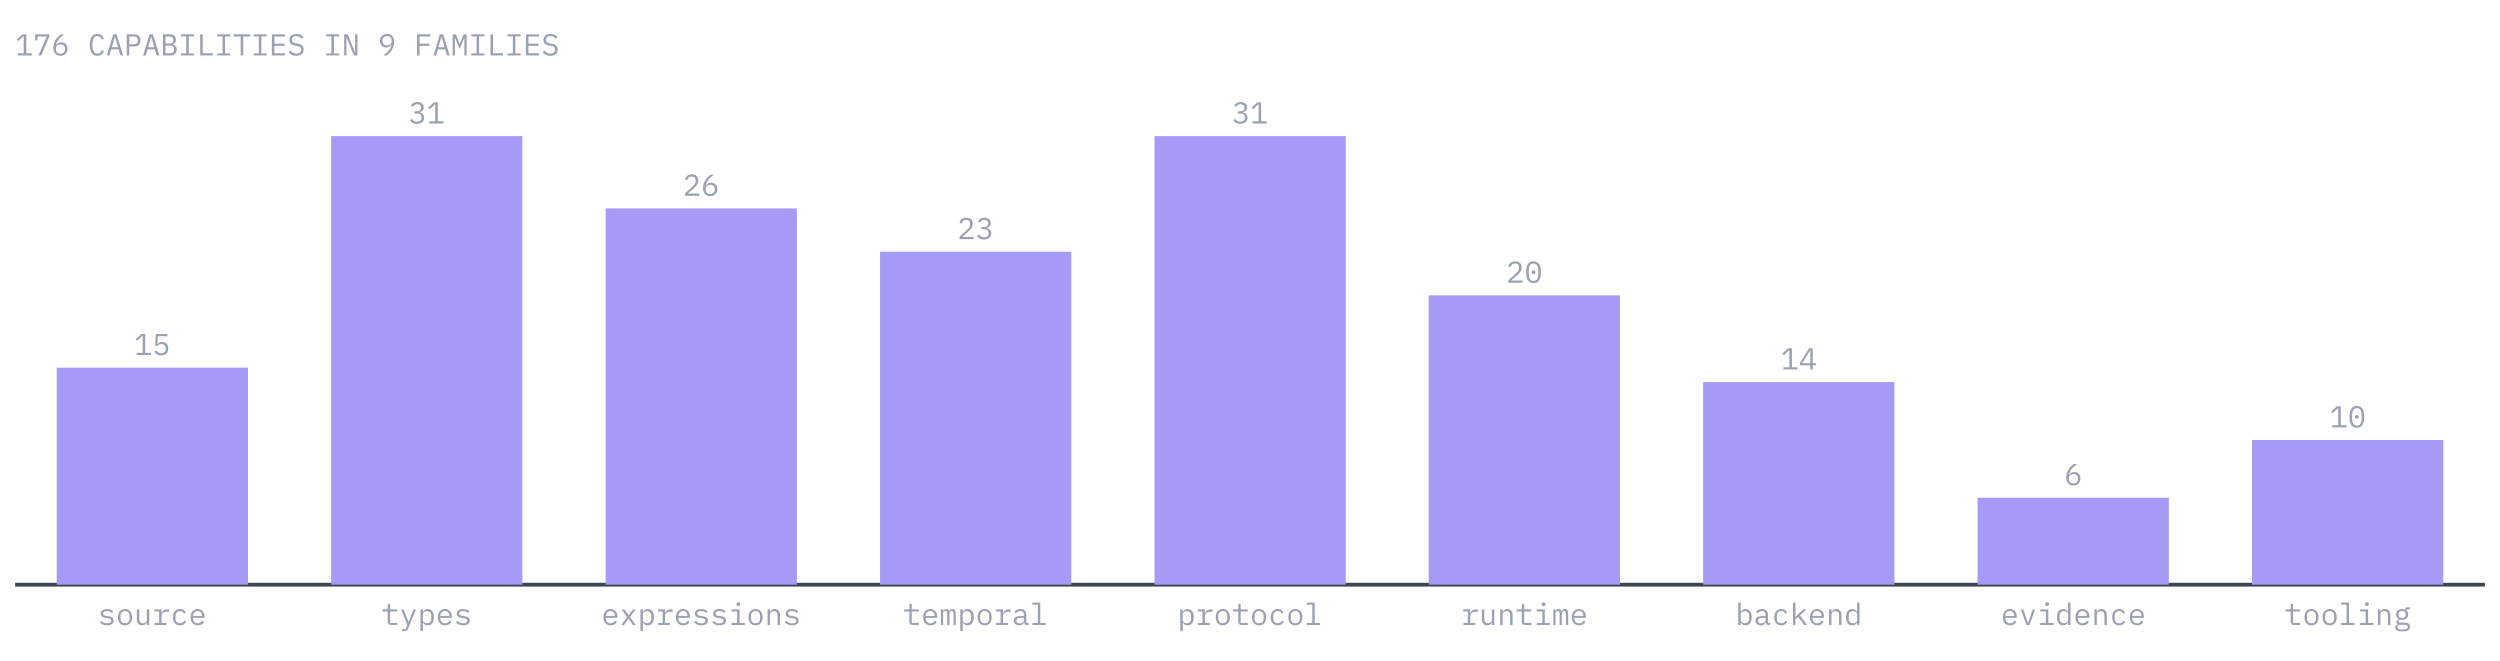
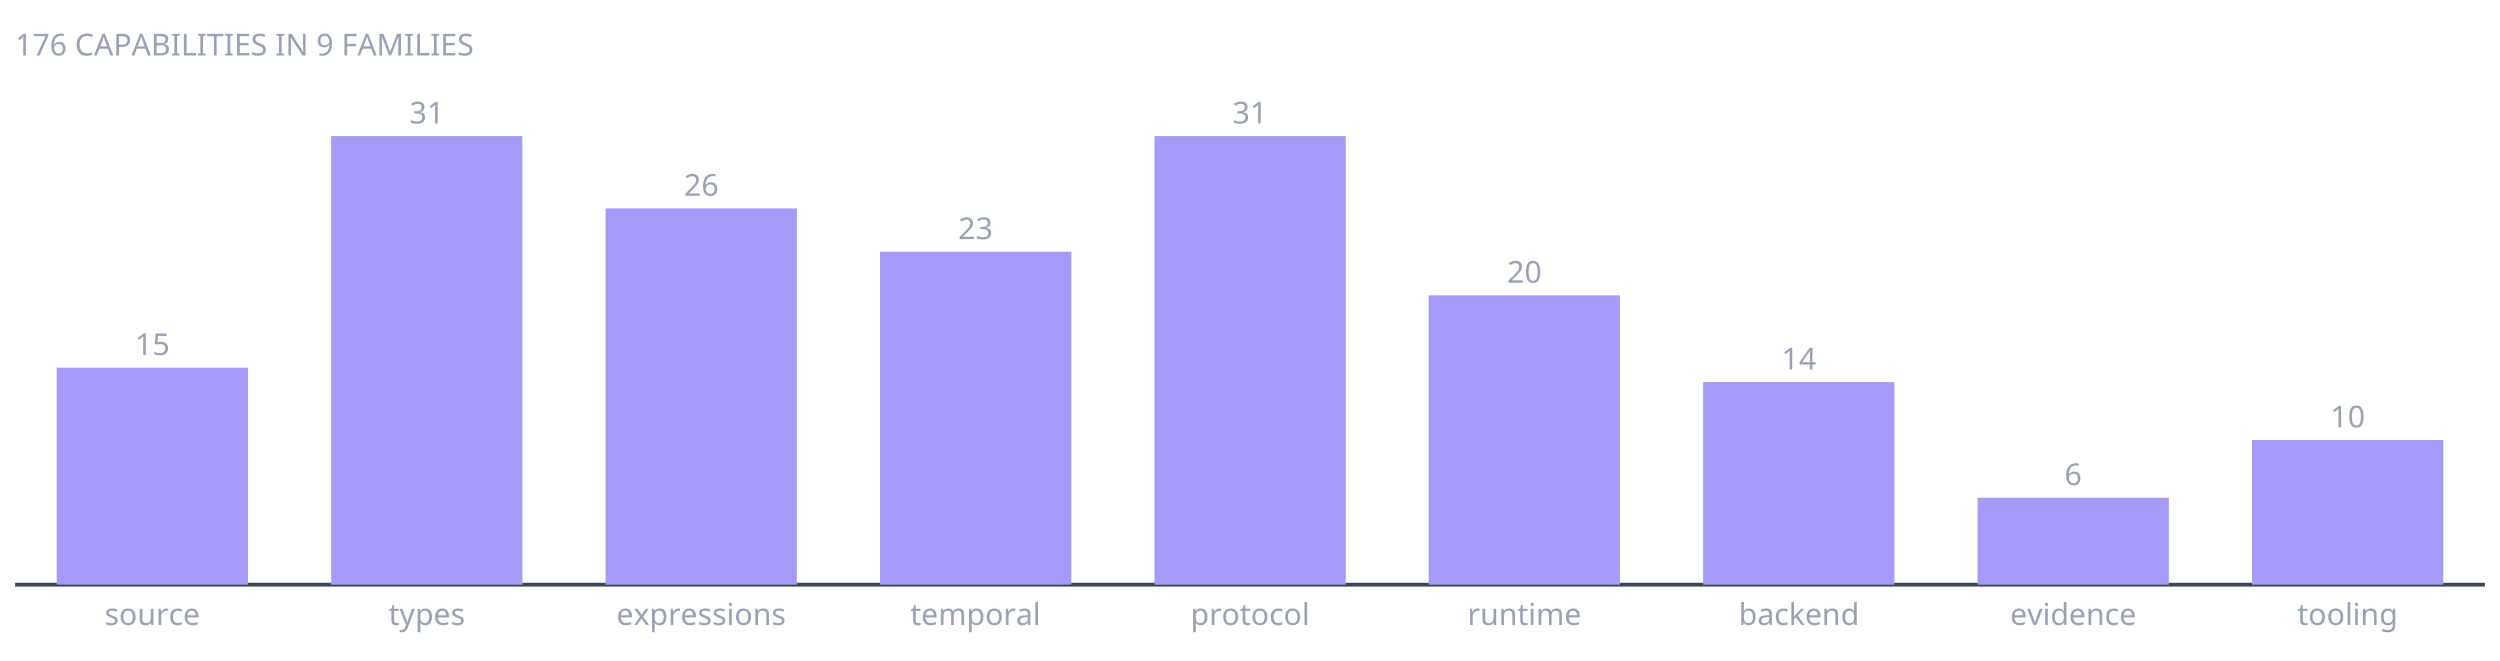
<svg xmlns="http://www.w3.org/2000/svg" width="992" height="262" viewBox="-6 -6 992 262" role="img" aria-label="The complete 1-draft language is a closed list of capabilities in nine families: source, types, expressions, temporal, protocol, runtime, backend, evidence and tooling.">
  <defs>
-     <path id="mono_A" d="M481 0 422 199H177L118 0H31L245 698H356L570 0ZM304 609H295L197 272H402Z" />
-     <path id="mono_B" d="M88 698H325Q415 698 466 649Q517 600 517 518Q517 455 486 419Q456 383 408 368V365Q467 351 505 312Q543 274 543 201Q543 159 529 122Q515 85 490 58Q464 31 430 16Q395 0 355 0H88ZM330 73Q388 73 421 99Q454 125 454 179V220Q454 273 421 300Q388 326 330 326H172V73ZM316 395Q369 395 399 418Q429 442 429 490V529Q429 577 399 601Q369 625 316 625H172V395Z" />
-     <path id="mono_C" d="M323 -12Q195 -12 132 81Q70 174 70 349Q70 524 132 617Q195 710 323 710Q371 710 406 697Q441 684 466 662Q491 640 508 612Q525 585 538 557L466 524Q457 547 445 568Q433 588 416 604Q400 619 378 628Q355 637 323 637Q240 637 200 574Q159 511 159 406V292Q159 187 200 124Q240 61 323 61Q355 61 378 70Q400 79 416 94Q433 110 445 130Q457 151 466 174L538 141Q525 112 508 85Q491 58 466 36Q441 14 406 1Q371 -12 323 -12Z" />
-     <path id="mono_E" d="M90 0V698H520V625H174V390H508V317H174V73H520V0Z" />
-     <path id="mono_F" d="M90 0V698H530V625H174V390H500V317H174V0Z" />
-     <path id="mono_I" d="M84 0V67H258V631H84V698H516V631H342V67H516V0Z" />
-     <path id="mono_L" d="M120 0V698H204V73H535V0Z" />
-     <path id="mono_M" d="M455 350V571H447L300 212L153 571H145V350V0H68V698H176L299 390H305L428 698H532V0H455Z" />
-     <path id="mono_N" d="M163 588H156V0H80V698H199L437 110H444V698H520V0H401Z" />
-     <path id="mono_P" d="M90 0V698H344Q441 698 492 645Q543 592 543 497Q543 402 492 349Q441 296 344 296H174V0ZM174 369H342Q395 369 424 396Q454 422 454 471V523Q454 572 424 598Q395 625 342 625H174Z" />
-     <path id="mono_S" d="M298 -12Q204 -12 144 22Q84 57 45 111L106 161Q147 110 192 85Q238 60 301 60Q377 60 417 95Q457 130 457 193Q457 244 428 272Q399 301 327 313L249 326Q198 335 164 353Q129 371 108 396Q87 422 78 452Q69 483 69 516Q69 612 132 661Q195 710 302 710Q386 710 444 682Q501 654 536 603L477 552Q448 590 407 614Q366 638 301 638Q230 638 192 608Q154 578 154 518Q154 471 182 442Q211 412 285 399L360 386Q411 377 446 359Q481 341 502 316Q524 291 533 260Q542 229 542 195Q542 98 478 43Q415 -12 298 -12Z" />
-     <path id="mono_T" d="M342 625V0H258V625H25V698H575V625Z" />
-     <path id="mono_a" d="M495 0Q448 0 428 24Q408 48 403 84H398Q381 39 344 14Q306 -12 243 -12Q162 -12 114 30Q66 72 66 145Q66 217 118 256Q171 295 288 295H398V346Q398 403 366 432Q334 460 275 460Q223 460 190 440Q157 419 137 384L83 424Q93 444 110 463Q127 482 152 496Q177 511 209 520Q241 528 280 528Q371 528 424 482Q478 436 478 354V70H550V0ZM257 55Q288 55 314 62Q339 70 358 82Q377 95 388 112Q398 130 398 150V235H288Q216 235 183 215Q150 195 150 157V136Q150 96 178 76Q207 55 257 55Z" />
-     <path id="mono_b" d="M95 740H175V432H179Q229 528 338 528Q433 528 486 457Q540 386 540 258Q540 130 486 59Q433 -12 338 -12Q229 -12 179 84H175V0H95ZM307 59Q377 59 416 102Q454 144 454 214V302Q454 372 416 414Q377 457 307 457Q280 457 256 450Q232 443 214 430Q196 416 186 396Q175 377 175 351V165Q175 139 186 120Q196 100 214 86Q232 73 256 66Q280 59 307 59Z" />
-     <path id="mono_c" d="M318 -12Q262 -12 218 8Q175 27 145 62Q115 97 100 147Q84 197 84 258Q84 319 100 369Q116 419 146 454Q176 490 219 509Q262 528 317 528Q392 528 439 495Q486 462 508 409L444 375Q430 415 398 437Q365 459 317 459Q282 459 254 448Q227 436 208 415Q189 394 180 365Q170 336 170 302V214Q170 180 180 151Q189 122 208 101Q227 80 255 68Q283 57 319 57Q371 57 405 81Q439 105 459 147L516 108Q493 56 444 22Q396 -12 318 -12Z" />
-     <path id="mono_d" d="M425 84H421Q371 -12 262 -12Q167 -12 114 59Q60 130 60 258Q60 386 114 457Q167 528 262 528Q371 528 421 432H425V740H505V0H425ZM293 59Q320 59 344 66Q368 73 386 86Q404 100 414 120Q425 139 425 165V351Q425 377 414 396Q404 416 386 430Q368 443 344 450Q320 457 293 457Q223 457 184 414Q146 372 146 302V214Q146 144 184 102Q223 59 293 59Z" />
-     <path id="mono_e" d="M309 -12Q253 -12 208 7Q164 26 132 62Q101 97 84 146Q67 196 67 257Q67 319 84 369Q102 419 133 454Q164 490 208 509Q251 528 304 528Q356 528 398 509Q441 490 471 456Q501 423 517 377Q533 331 533 276V238H151V214Q151 180 162 151Q173 122 194 101Q214 80 244 68Q273 57 309 57Q361 57 399 81Q437 105 457 147L516 107Q493 55 440 22Q386 -12 309 -12ZM304 462Q271 462 243 450Q215 438 194 417Q174 396 162 368Q151 339 151 305V298H447V309Q447 343 436 371Q426 399 408 420Q389 440 362 451Q336 462 304 462Z" />
-     <path id="mono_five" d="M501 625H189L169 358H176Q202 393 234 414Q266 434 322 434Q368 434 406 420Q445 405 473 377Q501 349 517 310Q533 270 533 219Q533 168 517 126Q501 83 470 52Q439 22 395 5Q351 -12 295 -12Q251 -12 216 -2Q182 8 156 25Q129 42 109 63Q89 84 73 107L136 155Q150 134 164 117Q179 100 198 88Q217 75 241 68Q265 61 297 61Q369 61 408 100Q446 139 446 208V216Q446 285 407 324Q368 363 295 363Q245 363 218 346Q190 329 167 304L96 314L121 698H501Z" />
-     <path id="mono_four" d="M378 0V137H34V211L336 698H458V206H562V137H458V0ZM109 206H378V633H374Z" />
-     <path id="mono_g" d="M561 -59Q561 -137 496 -174Q431 -212 301 -212Q176 -212 122 -179Q67 -146 67 -84Q67 -42 89 -19Q111 4 151 15V27Q129 38 117 55Q105 72 105 98Q105 138 132 158Q158 178 198 188V192Q150 213 124 254Q97 295 97 350Q97 389 111 422Q125 455 152 478Q178 502 215 515Q252 528 297 528Q355 528 399 507V516Q399 546 413 566Q427 586 461 586H556V516H440V481Q468 457 483 424Q498 391 498 350Q498 311 484 278Q469 245 443 222Q417 198 380 185Q342 172 297 172Q284 172 272 173Q260 174 248 176Q236 174 223 170Q210 165 199 158Q188 150 181 140Q174 130 174 117Q174 94 197 86Q220 79 257 79H371Q471 79 516 42Q561 4 561 -59ZM486 -63Q486 -32 461 -14Q436 5 374 5H195Q143 -16 143 -65Q143 -99 170 -124Q197 -148 260 -148H338Q408 -148 447 -126Q486 -105 486 -63ZM297 234Q357 234 386 262Q414 290 414 336V365Q414 411 386 438Q357 466 297 466Q237 466 209 438Q181 411 181 365V336Q181 290 209 262Q237 234 297 234Z" />
-     <path id="mono_i" d="M332 630Q297 630 283 644Q269 659 269 681V697Q269 719 283 734Q297 748 332 748Q367 748 381 734Q395 719 395 697V681Q395 659 381 644Q367 630 332 630ZM106 68H292V448H106V516H372V68H546V0H106Z" />
-     <path id="mono_k" d="M105 740H185V273H189L279 358L451 516H549L335 314L574 0H475L274 268L185 187V0H105Z" />
-     <path id="mono_l" d="M80 68H260V672H80V740H340V68H520V0H80Z" />
-     <path id="mono_m" d="M54 0V516H128V456H132Q144 486 166 507Q188 528 231 528Q276 528 298 506Q320 483 325 447H328Q342 482 368 505Q394 528 440 528Q503 528 524 484Q546 440 546 358V0H472V345Q472 411 458 436Q445 462 409 462Q377 462 357 442Q337 421 337 379V0H263V345Q263 411 250 436Q236 462 201 462Q169 462 148 442Q128 421 128 379V0Z" />
-     <path id="mono_n" d="M98 0V516H178V432H182Q190 451 202 468Q214 486 232 499Q249 512 273 520Q297 528 329 528Q410 528 459 476Q508 425 508 331V0H428V317Q428 388 397 422Q366 457 306 457Q282 457 259 451Q236 445 218 433Q200 421 189 402Q178 383 178 358V0Z" />
-     <path id="mono_nine" d="M536 442Q536 364 512 296Q489 227 452 170Q415 114 370 70Q326 27 283 0H175Q232 41 276 80Q321 119 355 162Q389 204 412 252Q435 301 450 362L445 364Q419 321 378 292Q338 264 273 264Q227 264 188 279Q150 294 122 322Q95 350 80 390Q64 429 64 479Q64 530 80 572Q97 615 128 646Q159 676 202 693Q246 710 299 710Q354 710 398 692Q442 673 472 638Q503 604 520 554Q536 504 536 442ZM300 333Q372 333 412 372Q451 411 451 482V490Q451 561 412 600Q372 639 300 639Q228 639 188 600Q149 561 149 490V482Q149 411 188 372Q228 333 300 333Z" />
-     <path id="mono_o" d="M300 -12Q246 -12 202 7Q159 26 128 62Q98 97 82 146Q66 196 66 258Q66 319 82 369Q98 419 128 454Q159 490 202 509Q246 528 300 528Q354 528 398 509Q441 490 472 454Q502 419 518 369Q534 319 534 258Q534 196 518 146Q502 97 472 62Q441 26 398 7Q354 -12 300 -12ZM300 57Q367 57 408 97Q449 137 449 221V295Q449 379 408 419Q367 459 300 459Q233 459 192 419Q151 379 151 295V221Q151 137 192 97Q233 57 300 57Z" />
-     <path id="mono_one" d="M85 0V73H285V636H278L102 472L53 525L238 698H369V73H553V0Z" />
-     <path id="mono_p" d="M95 516H175V432H179Q229 528 338 528Q433 528 486 457Q540 386 540 258Q540 130 486 59Q433 -12 338 -12Q229 -12 179 84H175V-200H95ZM307 59Q377 59 416 102Q454 144 454 214V302Q454 372 416 414Q377 457 307 457Q280 457 256 450Q232 443 214 430Q196 416 186 396Q175 377 175 351V165Q175 139 186 120Q196 100 214 86Q232 73 256 66Q280 59 307 59Z" />
-     <path id="mono_r" d="M77 68H228V448H77V516H308V386H313Q329 447 374 482Q418 516 487 516H559V436H462Q393 436 350 396Q308 356 308 291V68H469V0H77Z" />
-     <path id="mono_s" d="M306 -12Q225 -12 166 16Q108 43 67 89L121 136Q158 97 202 76Q246 55 308 55Q368 55 406 76Q445 98 445 144Q445 164 438 178Q430 191 417 199Q404 207 388 212Q372 216 354 219L273 231Q246 235 214 242Q183 249 157 264Q131 280 114 306Q96 332 96 374Q96 413 112 442Q127 470 155 490Q183 509 221 518Q259 528 304 528Q374 528 426 506Q477 484 514 445L462 396Q453 407 440 418Q426 430 406 440Q387 449 361 455Q335 461 301 461Q240 461 208 440Q175 419 175 379Q175 359 182 346Q190 332 203 324Q216 316 232 312Q249 307 266 304L347 292Q375 288 406 281Q437 274 463 258Q489 243 506 217Q524 191 524 149Q524 72 464 30Q405 -12 306 -12Z" />
-     <path id="mono_seven" d="M173 0 446 626H140V496H65V698H531V624L263 0Z" />
-     <path id="mono_six" d="M301 -12Q246 -12 202 6Q158 25 128 60Q97 94 80 144Q64 194 64 256Q64 334 88 402Q111 471 148 528Q184 584 229 628Q274 671 317 698H425Q368 657 324 618Q279 579 245 536Q211 494 188 446Q165 397 150 336L155 334Q180 377 221 406Q262 434 327 434Q373 434 411 419Q449 404 477 376Q505 348 520 308Q536 268 536 219Q536 168 519 126Q502 83 472 52Q441 22 398 5Q354 -12 301 -12ZM300 59Q372 59 412 98Q451 137 451 208V216Q451 287 412 326Q372 365 300 365Q228 365 188 326Q149 287 149 216V208Q149 137 188 98Q228 59 300 59Z" />
-     <path id="mono_t" d="M325 0Q266 0 238 33Q211 66 211 118V448H39V516H167Q193 516 204 526Q214 537 214 563V698H291V516H526V448H291V68H526V0Z" />
-     <path id="mono_three" d="M270 402Q343 402 380 434Q416 467 416 518V525Q416 581 380 609Q345 637 288 637Q232 637 198 612Q163 588 141 548L78 596Q91 617 110 638Q129 658 154 674Q180 690 214 700Q247 710 290 710Q335 710 374 698Q413 687 442 664Q471 642 488 609Q504 576 504 534Q504 500 494 473Q483 446 464 426Q446 406 421 392Q396 378 368 371V367Q397 361 424 348Q451 334 472 312Q493 291 506 260Q518 230 518 191Q518 146 500 108Q483 71 452 44Q420 18 376 3Q331 -12 277 -12Q231 -12 196 -2Q160 8 132 25Q105 42 84 63Q64 84 48 107L111 155Q125 134 140 117Q155 100 174 88Q194 75 219 68Q244 61 277 61Q351 61 390 95Q430 129 430 192V200Q430 262 392 296Q353 330 276 330H193V402Z" />
-     <path id="mono_two" d="M537 0H71V86L304 296Q355 342 388 390Q421 439 421 493V505Q421 568 388 602Q355 637 290 637Q226 637 192 604Q157 572 140 518L65 546Q75 577 92 606Q110 636 137 659Q164 682 202 696Q241 710 292 710Q344 710 384 695Q425 680 452 653Q480 626 494 589Q509 552 509 508Q509 468 498 433Q486 398 466 366Q445 334 416 304Q388 273 353 243L158 73H537Z" />
-     <path id="mono_u" d="M422 84H418Q410 65 398 48Q386 30 368 17Q351 4 327 -4Q303 -12 271 -12Q190 -12 141 40Q92 91 92 185V516H172V199Q172 128 203 94Q234 59 294 59Q318 59 341 65Q364 71 382 83Q400 95 411 114Q422 132 422 158V516H502V0H422Z" />
-     <path id="mono_v" d="M249 0 64 516H145L219 300L299 67H303L383 300L457 516H536L351 0Z" />
-     <path id="mono_x" d="M61 0 253 262 66 516H162L240 407L302 321H306L366 407L443 516H535L346 263L540 0H444L357 121L298 203H294L237 121L153 0Z" />
-     <path id="mono_y" d="M467 516H547L291 -113Q282 -135 271 -152Q260 -168 245 -178Q230 -189 209 -194Q188 -200 159 -200H83V-132H203L261 10L53 516H135L222 300L299 104H303L380 300Z" />
-     <path id="mono_zero" d="M300 -12Q236 -12 190 12Q144 37 114 83Q84 129 70 196Q56 263 56 349Q56 434 70 502Q84 569 114 615Q144 661 190 686Q236 710 300 710Q364 710 410 686Q456 661 486 615Q516 569 530 502Q544 434 544 349Q544 263 530 196Q516 129 486 83Q456 37 410 12Q364 -12 300 -12ZM300 61Q342 61 372 78Q402 94 420 124Q439 154 448 196Q457 239 457 292V406Q457 458 448 501Q439 544 420 574Q402 604 372 620Q342 637 300 637Q258 637 228 620Q198 604 180 574Q161 544 152 501Q143 458 143 406V292Q143 239 152 196Q161 154 180 124Q198 94 228 78Q258 61 300 61ZM300 290Q265 290 252 304Q238 318 238 338V360Q238 380 252 394Q265 408 300 408Q335 408 348 394Q362 380 362 360V338Q362 318 348 304Q335 290 300 290Z" />
+     <path id="g12-30" d="M3.42 0.12Q1.968 0.12 1.278 -1.05Q0.588 -2.22 0.588 -4.296Q0.588 -5.688 0.87 -6.672Q1.152 -7.656 1.776 -8.178Q2.4 -8.7 3.42 -8.7Q4.86 -8.7 5.568 -7.542Q6.276 -6.384 6.276 -4.296Q6.276 -2.916 5.988 -1.926Q5.7 -0.936 5.076 -0.408Q4.452 0.12 3.42 0.12ZM3.42 -0.78Q4.38 -0.78 4.794 -1.65Q5.208 -2.52 5.208 -4.296Q5.208 -6.048 4.794 -6.924Q4.38 -7.8 3.42 -7.8Q2.448 -7.8 2.046 -6.924Q1.644 -6.048 1.644 -4.296Q1.644 -2.532 2.046 -1.656Q2.448 -0.78 3.42 -0.78Z" />
+     <path id="g12-31" d="M3.228 0L3.228 -5.988Q3.228 -6.504 3.24 -6.816Q3.252 -7.128 3.276 -7.464Q3.084 -7.284 2.928 -7.146Q2.772 -7.008 2.532 -6.804L1.62 -6.06L1.068 -6.768L3.384 -8.568L4.26 -8.568L4.26 0L3.228 0Z" />
+     <path id="g12-32" d="M0.576 0L0.576 -0.876L2.82 -3.144Q3.468 -3.792 3.912 -4.296Q4.356 -4.8 4.584 -5.286Q4.812 -5.772 4.812 -6.348Q4.812 -7.056 4.392 -7.422Q3.972 -7.788 3.3 -7.788Q2.676 -7.788 2.202 -7.572Q1.728 -7.356 1.236 -6.972L0.672 -7.68Q1.176 -8.1 1.83 -8.394Q2.484 -8.688 3.3 -8.688Q4.5 -8.688 5.196 -8.082Q5.892 -7.476 5.892 -6.408Q5.892 -5.736 5.616 -5.154Q5.34 -4.572 4.848 -3.996Q4.356 -3.42 3.696 -2.772L1.908 -1.008L1.908 -0.96L6.24 -0.96L6.24 0L0.576 0Z" />
+     <path id="g12-33" d="M2.892 0.12Q2.22 0.12 1.644 0.018Q1.068 -0.084 0.54 -0.348L0.54 -1.332Q1.08 -1.068 1.704 -0.918Q2.328 -0.768 2.904 -0.768Q4.056 -0.768 4.566 -1.218Q5.076 -1.668 5.076 -2.46Q5.076 -3.264 4.446 -3.618Q3.816 -3.972 2.676 -3.972L1.848 -3.972L1.848 -4.872L2.688 -4.872Q3.744 -4.872 4.29 -5.316Q4.836 -5.76 4.836 -6.492Q4.836 -7.116 4.416 -7.458Q3.996 -7.8 3.276 -7.8Q2.58 -7.8 2.088 -7.596Q1.596 -7.392 1.116 -7.08L0.588 -7.8Q1.044 -8.16 1.722 -8.424Q2.4 -8.688 3.264 -8.688Q4.608 -8.688 5.262 -8.088Q5.916 -7.488 5.916 -6.564Q5.916 -5.7 5.436 -5.19Q4.956 -4.68 4.14 -4.512L4.14 -4.464Q5.172 -4.344 5.676 -3.816Q6.18 -3.288 6.18 -2.436Q6.18 -1.692 5.832 -1.11Q5.484 -0.528 4.758 -0.204Q4.032 0.12 2.892 0.12Z" />
+     <path id="g12-34" d="M4.356 0L4.356 -1.944L0.252 -1.944L0.252 -2.844L4.284 -8.616L5.376 -8.616L5.376 -2.892L6.624 -2.892L6.624 -1.944L5.376 -1.944L5.376 0L4.356 0ZM1.284 -2.892L4.356 -2.892L4.356 -5.592Q4.356 -6.216 4.374 -6.654Q4.392 -7.092 4.416 -7.488L4.368 -7.488Q4.272 -7.26 4.128 -6.996Q3.984 -6.732 3.852 -6.552L1.284 -2.892Z" />
+     <path id="g12-35" d="M2.976 0.12Q2.316 0.12 1.734 0Q1.152 -0.12 0.756 -0.348L0.756 -1.344Q1.188 -1.08 1.806 -0.93Q2.424 -0.78 2.988 -0.78Q3.936 -0.78 4.518 -1.23Q5.1 -1.68 5.1 -2.628Q5.1 -3.468 4.584 -3.918Q4.068 -4.368 2.952 -4.368Q2.616 -4.368 2.184 -4.308Q1.752 -4.248 1.488 -4.188L0.96 -4.524L1.284 -8.568L5.58 -8.568L5.58 -7.608L2.184 -7.608L1.98 -5.124Q2.184 -5.16 2.532 -5.208Q2.88 -5.256 3.3 -5.256Q4.62 -5.256 5.4 -4.596Q6.18 -3.936 6.18 -2.736Q6.18 -1.404 5.334 -0.642Q4.488 0.12 2.976 0.12Z" />
+     <path id="g12-36" d="M3.576 0.12Q2.76 0.12 2.1 -0.288Q1.44 -0.696 1.05 -1.536Q0.66 -2.376 0.66 -3.66Q0.66 -4.584 0.822 -5.478Q0.984 -6.372 1.41 -7.098Q1.836 -7.824 2.604 -8.256Q3.372 -8.688 4.584 -8.688Q4.836 -8.688 5.142 -8.664Q5.448 -8.64 5.64 -8.58L5.64 -7.68Q5.424 -7.752 5.154 -7.788Q4.884 -7.824 4.608 -7.824Q3.78 -7.824 3.228 -7.548Q2.676 -7.272 2.358 -6.792Q2.04 -6.312 1.896 -5.688Q1.752 -5.064 1.716 -4.356L1.788 -4.356Q2.064 -4.776 2.556 -5.07Q3.048 -5.364 3.816 -5.364Q4.932 -5.364 5.616 -4.686Q6.3 -4.008 6.3 -2.76Q6.3 -1.416 5.562 -0.648Q4.824 0.12 3.576 0.12ZM3.564 -0.768Q4.32 -0.768 4.788 -1.254Q5.256 -1.74 5.256 -2.76Q5.256 -3.576 4.842 -4.056Q4.428 -4.536 3.6 -4.536Q3.036 -4.536 2.616 -4.302Q2.196 -4.068 1.962 -3.708Q1.728 -3.348 1.728 -2.964Q1.728 -2.448 1.932 -1.938Q2.136 -1.428 2.544 -1.098Q2.952 -0.768 3.564 -0.768Z" />
+     <path id="g12-37" d="M1.632 0L5.148 -7.608L0.528 -7.608L0.528 -8.568L6.276 -8.568L6.276 -7.752L2.796 0L1.632 0Z" />
+     <path id="g12-39" d="M2.304 0.12Q2.064 0.12 1.746 0.09Q1.428 0.06 1.224 0L1.224 -0.9Q1.692 -0.744 2.28 -0.744Q3.12 -0.744 3.666 -1.02Q4.212 -1.296 4.536 -1.77Q4.86 -2.244 5.004 -2.874Q5.148 -3.504 5.172 -4.2L5.1 -4.2Q4.836 -3.792 4.338 -3.498Q3.84 -3.204 3.06 -3.204Q1.956 -3.204 1.278 -3.882Q0.6 -4.56 0.6 -5.796Q0.6 -6.696 0.942 -7.344Q1.284 -7.992 1.896 -8.34Q2.508 -8.688 3.336 -8.688Q4.152 -8.688 4.812 -8.274Q5.472 -7.86 5.856 -7.026Q6.24 -6.192 6.24 -4.908Q6.24 -3.984 6.078 -3.09Q5.916 -2.196 5.49 -1.47Q5.064 -0.744 4.29 -0.312Q3.516 0.12 2.304 0.12ZM3.288 -4.032Q3.864 -4.032 4.284 -4.266Q4.704 -4.5 4.938 -4.86Q5.172 -5.22 5.172 -5.604Q5.172 -6.12 4.968 -6.624Q4.764 -7.128 4.356 -7.464Q3.948 -7.8 3.336 -7.8Q2.592 -7.8 2.118 -7.308Q1.644 -6.816 1.644 -5.808Q1.644 -4.98 2.046 -4.506Q2.448 -4.032 3.288 -4.032Z" />
+     <path id="g12-41" d="M0 0L3.348 -8.604L4.32 -8.604L7.656 0L6.54 0L5.508 -2.652L2.112 -2.652L1.092 0L0 0ZM2.472 -3.612L5.184 -3.612L4.224 -6.204Q4.188 -6.3 4.104 -6.552Q4.02 -6.804 3.942 -7.074Q3.864 -7.344 3.816 -7.488Q3.732 -7.116 3.624 -6.762Q3.516 -6.408 3.444 -6.204L2.472 -3.612Z" />
+     <path id="g12-42" d="M1.164 0L1.164 -8.568L3.612 -8.568Q5.22 -8.568 6.042 -8.094Q6.864 -7.62 6.864 -6.444Q6.864 -5.688 6.444 -5.19Q6.024 -4.692 5.232 -4.548L5.232 -4.488Q5.772 -4.404 6.21 -4.176Q6.648 -3.948 6.9 -3.528Q7.152 -3.108 7.152 -2.436Q7.152 -1.272 6.354 -0.636Q5.556 0 4.176 0L1.164 0ZM2.244 -4.92L3.828 -4.92Q4.932 -4.92 5.34 -5.274Q5.748 -5.628 5.748 -6.324Q5.748 -7.032 5.25 -7.338Q4.752 -7.644 3.66 -7.644L2.244 -7.644L2.244 -4.92ZM2.244 -0.912L3.972 -0.912Q5.112 -0.912 5.556 -1.356Q6 -1.8 6 -2.52Q6 -3.192 5.538 -3.606Q5.076 -4.02 3.888 -4.02L2.244 -4.02L2.244 -0.912Z" />
+     <path id="g12-43" d="M4.668 0.12Q3.36 0.12 2.484 -0.42Q1.608 -0.96 1.17 -1.956Q0.732 -2.952 0.732 -4.296Q0.732 -5.592 1.206 -6.582Q1.68 -7.572 2.604 -8.13Q3.528 -8.688 4.848 -8.688Q6.204 -8.688 7.212 -8.184L6.78 -7.272Q6.384 -7.452 5.898 -7.596Q5.412 -7.74 4.836 -7.74Q3.456 -7.74 2.664 -6.816Q1.872 -5.892 1.872 -4.284Q1.872 -2.688 2.61 -1.758Q3.348 -0.828 4.824 -0.828Q5.388 -0.828 5.892 -0.924Q6.396 -1.02 6.876 -1.164L6.876 -0.228Q6.396 -0.048 5.886 0.036Q5.376 0.12 4.668 0.12Z" />
+     <path id="g12-45" d="M1.164 0L1.164 -8.568L5.952 -8.568L5.952 -7.62L2.244 -7.62L2.244 -4.944L5.736 -4.944L5.736 -4.008L2.244 -4.008L2.244 -0.948L5.952 -0.948L5.952 0L1.164 0Z" />
+     <path id="g12-46" d="M1.164 0L1.164 -8.568L5.952 -8.568L5.952 -7.62L2.244 -7.62L2.244 -4.584L5.724 -4.584L5.724 -3.636L2.244 -3.636L2.244 0L1.164 0Z" />
+     <path id="g12-49" d="M0.48 0L0.48 -0.624L1.488 -0.852L1.488 -7.704L0.48 -7.944L0.48 -8.568L3.576 -8.568L3.576 -7.944L2.568 -7.704L2.568 -0.852L3.576 -0.624L3.576 0L0.48 0Z" />
+     <path id="g12-4c" d="M1.164 0L1.164 -8.568L2.244 -8.568L2.244 -0.96L5.988 -0.96L5.988 0L1.164 0Z" />
+     <path id="g12-4d" d="M1.164 0L1.164 -8.568L2.76 -8.568L5.4 -1.548L5.448 -1.548L8.136 -8.568L9.72 -8.568L9.72 0L8.652 0L8.652 -5.268Q8.652 -5.892 8.682 -6.504Q8.712 -7.116 8.736 -7.5L8.688 -7.5L5.832 0L4.944 0L2.124 -7.512L2.076 -7.512Q2.112 -7.14 2.136 -6.51Q2.16 -5.88 2.16 -5.196L2.16 0L1.164 0Z" />
+     <path id="g12-4e" d="M1.164 0L1.164 -8.568L2.412 -8.568L6.984 -1.476L7.032 -1.476Q7.02 -1.668 7.002 -2.052Q6.984 -2.436 6.966 -2.892Q6.948 -3.348 6.948 -3.732L6.948 -8.568L7.956 -8.568L7.956 0L6.696 0L2.112 -7.116L2.064 -7.116Q2.1 -6.696 2.13 -6.072Q2.16 -5.448 2.16 -4.788L2.16 0L1.164 0Z" />
+     <path id="g12-50" d="M1.164 0L1.164 -8.568L3.432 -8.568Q5.112 -8.568 5.88 -7.908Q6.648 -7.248 6.648 -6.048Q6.648 -5.34 6.33 -4.722Q6.012 -4.104 5.262 -3.72Q4.512 -3.336 3.228 -3.336L2.244 -3.336L2.244 0L1.164 0ZM2.244 -4.26L3.108 -4.26Q4.332 -4.26 4.932 -4.656Q5.532 -5.052 5.532 -6Q5.532 -6.828 5.004 -7.236Q4.476 -7.644 3.336 -7.644L2.244 -7.644L2.244 -4.26Z" />
+     <path id="g12-53" d="M2.964 0.12Q2.244 0.12 1.632 0.012Q1.02 -0.096 0.612 -0.288L0.612 -1.32Q1.044 -1.128 1.686 -0.972Q2.328 -0.816 3.012 -0.816Q3.972 -0.816 4.458 -1.188Q4.944 -1.56 4.944 -2.196Q4.944 -2.616 4.764 -2.904Q4.584 -3.192 4.146 -3.438Q3.708 -3.684 2.928 -3.96Q1.836 -4.356 1.278 -4.932Q0.72 -5.508 0.72 -6.504Q0.72 -7.188 1.068 -7.674Q1.416 -8.16 2.034 -8.424Q2.652 -8.688 3.456 -8.688Q4.164 -8.688 4.752 -8.556Q5.34 -8.424 5.82 -8.208L5.484 -7.284Q5.04 -7.476 4.518 -7.608Q3.996 -7.74 3.432 -7.74Q2.628 -7.74 2.22 -7.398Q1.812 -7.056 1.812 -6.492Q1.812 -6.06 1.992 -5.772Q2.172 -5.484 2.58 -5.256Q2.988 -5.028 3.684 -4.764Q4.44 -4.488 4.962 -4.17Q5.484 -3.852 5.754 -3.408Q6.024 -2.964 6.024 -2.292Q6.024 -1.152 5.196 -0.516Q4.368 0.12 2.964 0.12Z" />
+     <path id="g12-54" d="M2.796 0L2.796 -7.62L0.12 -7.62L0.12 -8.568L6.54 -8.568L6.54 -7.62L3.876 -7.62L3.876 0L2.796 0Z" />
+     <path id="g12-61" d="M2.58 0.12Q1.704 0.12 1.128 -0.342Q0.552 -0.804 0.552 -1.788Q0.552 -2.748 1.308 -3.27Q2.064 -3.792 3.636 -3.84L4.728 -3.876L4.728 -4.26Q4.728 -5.064 4.38 -5.376Q4.032 -5.688 3.396 -5.688Q2.892 -5.688 2.436 -5.538Q1.98 -5.388 1.584 -5.196L1.26 -5.988Q1.68 -6.216 2.256 -6.378Q2.832 -6.54 3.456 -6.54Q4.632 -6.54 5.196 -6.024Q5.76 -5.508 5.76 -4.38L5.76 0L4.992 0L4.788 -0.912L4.74 -0.912Q4.32 -0.384 3.858 -0.132Q3.396 0.12 2.58 0.12ZM2.82 -0.732Q3.636 -0.732 4.176 -1.182Q4.716 -1.632 4.716 -2.568L4.716 -3.144L3.768 -3.108Q2.568 -3.06 2.106 -2.724Q1.644 -2.388 1.644 -1.776Q1.644 -1.236 1.974 -0.984Q2.304 -0.732 2.82 -0.732Z" />
+     <path id="g12-62" d="M4.068 0.12Q3.312 0.12 2.832 -0.156Q2.352 -0.432 2.076 -0.816L1.992 -0.816L1.776 0L1.02 0L1.02 -9.12L2.076 -9.12L2.076 -6.9Q2.076 -6.492 2.058 -6.138Q2.04 -5.784 2.016 -5.58L2.076 -5.58Q2.352 -5.988 2.832 -6.264Q3.312 -6.54 4.068 -6.54Q5.268 -6.54 5.994 -5.706Q6.72 -4.872 6.72 -3.216Q6.72 -1.56 5.988 -0.72Q5.256 0.12 4.068 0.12ZM3.912 -0.756Q4.776 -0.756 5.202 -1.392Q5.628 -2.028 5.628 -3.228Q5.628 -5.664 3.888 -5.664Q2.868 -5.664 2.472 -5.076Q2.076 -4.488 2.076 -3.252L2.076 -3.204Q2.076 -2.016 2.466 -1.386Q2.856 -0.756 3.912 -0.756Z" />
+     <path id="g12-63" d="M3.6 0.12Q2.748 0.12 2.082 -0.228Q1.416 -0.576 1.038 -1.308Q0.66 -2.04 0.66 -3.18Q0.66 -4.368 1.056 -5.112Q1.452 -5.856 2.13 -6.204Q2.808 -6.552 3.672 -6.552Q4.164 -6.552 4.62 -6.45Q5.076 -6.348 5.364 -6.204L5.04 -5.328Q4.752 -5.436 4.368 -5.532Q3.984 -5.628 3.648 -5.628Q1.752 -5.628 1.752 -3.192Q1.752 -2.028 2.214 -1.41Q2.676 -0.792 3.588 -0.792Q4.116 -0.792 4.518 -0.9Q4.92 -1.008 5.256 -1.164L5.256 -0.228Q4.932 -0.06 4.542 0.03Q4.152 0.12 3.6 0.12Z" />
+     <path id="g12-64" d="M3.3 0.12Q2.1 0.12 1.38 -0.714Q0.66 -1.548 0.66 -3.204Q0.66 -4.86 1.386 -5.706Q2.112 -6.552 3.312 -6.552Q4.056 -6.552 4.53 -6.276Q5.004 -6 5.304 -5.604L5.376 -5.604Q5.364 -5.76 5.334 -6.066Q5.304 -6.372 5.304 -6.552L5.304 -9.12L6.36 -9.12L6.36 0L5.508 0L5.352 -0.864L5.304 -0.864Q5.016 -0.456 4.536 -0.168Q4.056 0.12 3.3 0.12ZM3.468 -0.756Q4.488 -0.756 4.902 -1.314Q5.316 -1.872 5.316 -3L5.316 -3.192Q5.316 -4.392 4.92 -5.034Q4.524 -5.676 3.456 -5.676Q2.604 -5.676 2.178 -4.998Q1.752 -4.32 1.752 -3.18Q1.752 -2.028 2.178 -1.392Q2.604 -0.756 3.468 -0.756Z" />
+     <path id="g12-65" d="M3.756 0.12Q2.844 0.12 2.142 -0.252Q1.44 -0.624 1.05 -1.362Q0.66 -2.1 0.66 -3.168Q0.66 -4.224 1.014 -4.98Q1.368 -5.736 2.01 -6.144Q2.652 -6.552 3.504 -6.552Q4.332 -6.552 4.926 -6.192Q5.52 -5.832 5.838 -5.178Q6.156 -4.524 6.156 -3.648L6.156 -3.012L1.752 -3.012Q1.776 -1.92 2.31 -1.35Q2.844 -0.78 3.804 -0.78Q4.416 -0.78 4.89 -0.894Q5.364 -1.008 5.868 -1.224L5.868 -0.3Q5.376 -0.084 4.896 0.018Q4.416 0.12 3.756 0.12ZM1.776 -3.852L5.052 -3.852Q5.052 -4.668 4.674 -5.178Q4.296 -5.688 3.492 -5.688Q2.736 -5.688 2.298 -5.202Q1.86 -4.716 1.776 -3.852Z" />
+     <path id="g12-67" d="M3.48 2.88Q2.064 2.88 1.164 2.472L1.164 1.5Q2.112 2.004 3.54 2.004Q4.368 2.004 4.842 1.518Q5.316 1.032 5.316 0.192L5.316 -0.06Q5.316 -0.204 5.328 -0.474Q5.34 -0.744 5.352 -0.852L5.304 -0.852Q4.656 0.12 3.312 0.12Q2.064 0.12 1.362 -0.756Q0.66 -1.632 0.66 -3.204Q0.66 -4.74 1.362 -5.646Q2.064 -6.552 3.3 -6.552Q3.936 -6.552 4.446 -6.312Q4.956 -6.072 5.316 -5.58L5.376 -5.58L5.52 -6.432L6.36 -6.432L6.36 0.108Q6.36 1.488 5.658 2.184Q4.956 2.88 3.48 2.88ZM3.468 -0.744Q4.44 -0.744 4.884 -1.266Q5.328 -1.788 5.328 -2.952L5.328 -3.204Q5.328 -4.524 4.872 -5.094Q4.416 -5.664 3.444 -5.664Q2.64 -5.664 2.196 -5.022Q1.752 -4.38 1.752 -3.192Q1.752 -2.004 2.19 -1.374Q2.628 -0.744 3.468 -0.744Z" />
+     <path id="g12-69" d="M1.02 0L1.02 -6.432L2.076 -6.432L2.076 0L1.02 0ZM1.56 -7.5Q1.296 -7.5 1.116 -7.668Q0.936 -7.836 0.936 -8.172Q0.936 -8.52 1.116 -8.682Q1.296 -8.844 1.56 -8.844Q1.8 -8.844 1.986 -8.682Q2.172 -8.52 2.172 -8.172Q2.172 -7.836 1.986 -7.668Q1.8 -7.5 1.56 -7.5Z" />
+     <path id="g12-6b" d="M1.02 0L1.02 -9.12L2.064 -9.12L2.064 -4.356Q2.064 -4.164 2.052 -3.852Q2.04 -3.54 2.016 -3.312L2.064 -3.312Q2.136 -3.408 2.28 -3.588Q2.424 -3.768 2.574 -3.954Q2.724 -4.14 2.832 -4.26L4.884 -6.432L6.12 -6.432L3.516 -3.684L6.3 0L5.028 0L2.796 -3L2.064 -2.364L2.064 0L1.02 0Z" />
+     <path id="g12-6c" d="M1.02 0L1.02 -9.12L2.076 -9.12L2.076 0L1.02 0Z" />
+     <path id="g12-6d" d="M1.02 0L1.02 -6.432L1.872 -6.432L2.028 -5.556L2.088 -5.556Q2.388 -6.06 2.898 -6.306Q3.408 -6.552 3.984 -6.552Q5.496 -6.552 5.952 -5.472L6.012 -5.472Q6.336 -6.024 6.894 -6.288Q7.452 -6.552 8.076 -6.552Q9.168 -6.552 9.708 -5.994Q10.248 -5.436 10.248 -4.188L10.248 0L9.204 0L9.204 -4.14Q9.204 -5.664 7.896 -5.664Q6.96 -5.664 6.558 -5.124Q6.156 -4.584 6.156 -3.552L6.156 0L5.112 0L5.112 -4.14Q5.112 -5.664 3.792 -5.664Q2.82 -5.664 2.448 -5.064Q2.076 -4.464 2.076 -3.336L2.076 0L1.02 0Z" />
+     <path id="g12-6e" d="M1.02 0L1.02 -6.432L1.872 -6.432L2.028 -5.556L2.088 -5.556Q2.4 -6.06 2.952 -6.306Q3.504 -6.552 4.116 -6.552Q5.268 -6.552 5.856 -5.994Q6.444 -5.436 6.444 -4.188L6.444 0L5.4 0L5.4 -4.116Q5.4 -5.664 3.96 -5.664Q2.892 -5.664 2.484 -5.064Q2.076 -4.464 2.076 -3.336L2.076 0L1.02 0Z" />
+     <path id="g12-6f" d="M3.612 0.12Q2.76 0.12 2.094 -0.27Q1.428 -0.66 1.044 -1.41Q0.66 -2.16 0.66 -3.228Q0.66 -4.824 1.464 -5.688Q2.268 -6.552 3.648 -6.552Q4.524 -6.552 5.19 -6.162Q5.856 -5.772 6.234 -5.034Q6.612 -4.296 6.612 -3.228Q6.612 -1.632 5.802 -0.756Q4.992 0.12 3.612 0.12ZM3.636 -0.756Q4.608 -0.756 5.064 -1.422Q5.52 -2.088 5.52 -3.228Q5.52 -4.368 5.064 -5.016Q4.608 -5.664 3.624 -5.664Q2.64 -5.664 2.196 -5.016Q1.752 -4.368 1.752 -3.228Q1.752 -2.088 2.202 -1.422Q2.652 -0.756 3.636 -0.756Z" />
+     <path id="g12-70" d="M1.02 2.88L1.02 -6.432L1.884 -6.432L2.028 -5.556L2.076 -5.556Q2.364 -5.976 2.832 -6.264Q3.3 -6.552 4.08 -6.552Q5.268 -6.552 5.994 -5.724Q6.72 -4.896 6.72 -3.228Q6.72 -1.584 5.994 -0.732Q5.268 0.12 4.068 0.12Q3.324 0.12 2.838 -0.162Q2.352 -0.444 2.076 -0.816L2.004 -0.816Q2.028 -0.612 2.052 -0.3Q2.076 0.012 2.076 0.24L2.076 2.88L1.02 2.88ZM3.912 -0.756Q4.5 -0.756 4.878 -1.08Q5.256 -1.404 5.442 -1.962Q5.628 -2.52 5.628 -3.24Q5.628 -4.344 5.202 -5.004Q4.776 -5.664 3.888 -5.664Q2.904 -5.664 2.502 -5.112Q2.1 -4.56 2.076 -3.432L2.076 -3.228Q2.076 -2.04 2.466 -1.398Q2.856 -0.756 3.912 -0.756Z" />
+     <path id="g12-72" d="M1.02 0L1.02 -6.432L1.884 -6.432L2.004 -5.256L2.052 -5.256Q2.364 -5.784 2.856 -6.168Q3.348 -6.552 4.02 -6.552Q4.2 -6.552 4.41 -6.534Q4.62 -6.516 4.776 -6.48L4.644 -5.508Q4.488 -5.544 4.302 -5.568Q4.116 -5.592 3.948 -5.592Q3.456 -5.592 3.024 -5.322Q2.592 -5.052 2.334 -4.566Q2.076 -4.08 2.076 -3.432L2.076 0L1.02 0Z" />
+     <path id="g12-73" d="M2.64 0.12Q1.968 0.12 1.482 0.012Q0.996 -0.096 0.624 -0.288L0.624 -1.248Q1.008 -1.056 1.554 -0.894Q2.1 -0.732 2.664 -0.732Q3.468 -0.732 3.828 -0.99Q4.188 -1.248 4.188 -1.68Q4.188 -1.92 4.056 -2.112Q3.924 -2.304 3.582 -2.496Q3.24 -2.688 2.604 -2.928Q1.98 -3.168 1.536 -3.408Q1.092 -3.648 0.852 -3.984Q0.612 -4.32 0.612 -4.848Q0.612 -5.664 1.278 -6.108Q1.944 -6.552 3.024 -6.552Q3.612 -6.552 4.122 -6.438Q4.632 -6.324 5.076 -6.12L4.716 -5.28Q4.308 -5.448 3.864 -5.568Q3.42 -5.688 2.952 -5.688Q2.304 -5.688 1.962 -5.478Q1.62 -5.268 1.62 -4.908Q1.62 -4.644 1.776 -4.458Q1.932 -4.272 2.298 -4.098Q2.664 -3.924 3.276 -3.684Q3.888 -3.456 4.32 -3.21Q4.752 -2.964 4.98 -2.628Q5.208 -2.292 5.208 -1.776Q5.208 -0.84 4.512 -0.36Q3.816 0.12 2.64 0.12Z" />
+     <path id="g12-74" d="M2.988 0.12Q2.484 0.12 2.058 -0.054Q1.632 -0.228 1.368 -0.66Q1.104 -1.092 1.104 -1.872L1.104 -5.616L0.192 -5.616L0.192 -6.12L1.116 -6.54L1.536 -7.908L2.16 -7.908L2.16 -6.432L4.02 -6.432L4.02 -5.616L2.16 -5.616L2.16 -1.896Q2.16 -1.308 2.442 -1.026Q2.724 -0.744 3.168 -0.744Q3.408 -0.744 3.66 -0.786Q3.912 -0.828 4.068 -0.876L4.068 -0.072Q3.9 0.012 3.588 0.066Q3.276 0.12 2.988 0.12Z" />
+     <path id="g12-75" d="M3.288 0.12Q2.124 0.12 1.536 -0.438Q0.948 -0.996 0.948 -2.22L0.948 -6.432L2.016 -6.432L2.016 -2.292Q2.016 -0.756 3.444 -0.756Q4.512 -0.756 4.926 -1.356Q5.34 -1.956 5.34 -3.084L5.34 -6.432L6.396 -6.432L6.396 0L5.532 0L5.376 -0.852L5.328 -0.852Q5.016 -0.348 4.464 -0.114Q3.912 0.12 3.288 0.12Z" />
+     <path id="g12-76" d="M2.436 0L0 -6.432L1.128 -6.432L2.496 -2.64Q2.592 -2.376 2.7 -2.052Q2.808 -1.728 2.892 -1.434Q2.976 -1.14 3.012 -0.936L3.06 -0.936Q3.108 -1.14 3.198 -1.44Q3.288 -1.74 3.402 -2.064Q3.516 -2.388 3.6 -2.64L4.968 -6.432L6.096 -6.432L3.648 0L2.436 0Z" />
+     <path id="g12-78" d="M0.216 0L2.544 -3.288L0.324 -6.432L1.524 -6.432L3.18 -4.008L4.824 -6.432L6.012 -6.432L3.792 -3.288L6.132 0L4.932 0L3.18 -2.568L1.404 0L0.216 0Z" />
+     <path id="g12-79" d="M1.008 2.88Q0.72 2.88 0.504 2.85Q0.288 2.82 0.132 2.784L0.132 1.944Q0.264 1.968 0.45 1.992Q0.636 2.016 0.84 2.016Q1.392 2.016 1.728 1.704Q2.064 1.392 2.268 0.876L2.604 0.024L0.012 -6.432L1.14 -6.432L2.532 -2.772Q2.712 -2.292 2.856 -1.854Q3 -1.416 3.072 -1.02L3.12 -1.02Q3.192 -1.32 3.342 -1.806Q3.492 -2.292 3.672 -2.784L4.98 -6.432L6.12 -6.432L3.348 0.888Q3.012 1.8 2.478 2.34Q1.944 2.88 1.008 2.88Z" />
  </defs>
-   <g fill="#9aa1b3" transform="translate(0,16) scale(0.012,-0.012)">
-     <use href="#mono_one" x="0" />
-     <use href="#mono_seven" x="600" />
-     <use href="#mono_six" x="1200" />
-     <use href="#mono_C" x="2400" />
-     <use href="#mono_A" x="3000" />
-     <use href="#mono_P" x="3600" />
-     <use href="#mono_A" x="4200" />
-     <use href="#mono_B" x="4800" />
-     <use href="#mono_I" x="5400" />
-     <use href="#mono_L" x="6000" />
-     <use href="#mono_I" x="6600" />
-     <use href="#mono_T" x="7200" />
-     <use href="#mono_I" x="7800" />
-     <use href="#mono_E" x="8400" />
-     <use href="#mono_S" x="9000" />
-     <use href="#mono_I" x="10200" />
-     <use href="#mono_N" x="10800" />
-     <use href="#mono_nine" x="12000" />
-     <use href="#mono_F" x="13200" />
-     <use href="#mono_A" x="13800" />
-     <use href="#mono_M" x="14400" />
-     <use href="#mono_I" x="15000" />
-     <use href="#mono_L" x="15600" />
-     <use href="#mono_I" x="16200" />
-     <use href="#mono_E" x="16800" />
-     <use href="#mono_S" x="17400" />
+   <g fill="#9aa1b3" transform="translate(0,16)">
+     <use href="#g12-31" x="0" />
+     <use href="#g12-37" x="6.9" />
+     <use href="#g12-36" x="13.7" />
+     <use href="#g12-43" x="23.7" />
+     <use href="#g12-41" x="31.3" />
+     <use href="#g12-50" x="39" />
+     <use href="#g12-41" x="46.2" />
+     <use href="#g12-42" x="53.9" />
+     <use href="#g12-49" x="61.7" />
+     <use href="#g12-4c" x="65.8" />
+     <use href="#g12-49" x="72" />
+     <use href="#g12-54" x="76.1" />
+     <use href="#g12-49" x="82.8" />
+     <use href="#g12-45" x="86.9" />
+     <use href="#g12-53" x="93.5" />
+     <use href="#g12-49" x="103.2" />
+     <use href="#g12-4e" x="107.3" />
+     <use href="#g12-39" x="119.5" />
+     <use href="#g12-46" x="129.5" />
+     <use href="#g12-41" x="135.8" />
+     <use href="#g12-4d" x="143.4" />
+     <use href="#g12-49" x="154.3" />
+     <use href="#g12-4c" x="158.4" />
+     <use href="#g12-49" x="164.7" />
+     <use href="#g12-45" x="168.7" />
+     <use href="#g12-53" x="175.4" />
  </g>
  <path d="M0,226 L980,226" fill="none" stroke="#3d4453" stroke-width="1.5" />
  <rect x="16.5" y="139.9" width="75.9" height="86.1" rx="0" fill="#a59bf7" fill-opacity="1" />
-   <g fill="#9aa1b3" transform="translate(47.2,134.9) scale(0.012,-0.012)">
-     <use href="#mono_one" x="0" />
-     <use href="#mono_five" x="600" />
-   </g>
-   <g fill="#9aa1b3" transform="translate(32.8,242) scale(0.012,-0.012)">
-     <use href="#mono_s" x="0" />
-     <use href="#mono_o" x="600" />
-     <use href="#mono_u" x="1200" />
-     <use href="#mono_r" x="1800" />
-     <use href="#mono_c" x="2400" />
-     <use href="#mono_e" x="3000" />
+   <g fill="#9aa1b3" transform="translate(47.6,134.9)">
+     <use href="#g12-31" x="0" />
+     <use href="#g12-35" x="6.9" />
+   </g>
+   <g fill="#9aa1b3" transform="translate(35.5,242)">
+     <use href="#g12-73" x="0" />
+     <use href="#g12-6f" x="5.7" />
+     <use href="#g12-75" x="13" />
+     <use href="#g12-72" x="20.4" />
+     <use href="#g12-63" x="25.4" />
+     <use href="#g12-65" x="31.1" />
  </g>
  <rect x="125.4" y="48" width="75.9" height="178" rx="0" fill="#a59bf7" fill-opacity="1" />
-   <g fill="#9aa1b3" transform="translate(156.1,43) scale(0.012,-0.012)">
-     <use href="#mono_three" x="0" />
-     <use href="#mono_one" x="600" />
-   </g>
-   <g fill="#9aa1b3" transform="translate(145.3,242) scale(0.012,-0.012)">
-     <use href="#mono_t" x="0" />
-     <use href="#mono_y" x="600" />
-     <use href="#mono_p" x="1200" />
-     <use href="#mono_e" x="1800" />
-     <use href="#mono_s" x="2400" />
+   <g fill="#9aa1b3" transform="translate(156.5,43)">
+     <use href="#g12-33" x="0" />
+     <use href="#g12-31" x="6.9" />
+   </g>
+   <g fill="#9aa1b3" transform="translate(148.2,242)">
+     <use href="#g12-74" x="0" />
+     <use href="#g12-79" x="4.3" />
+     <use href="#g12-70" x="10.5" />
+     <use href="#g12-65" x="17.8" />
+     <use href="#g12-73" x="24.6" />
  </g>
  <rect x="234.3" y="76.7" width="75.9" height="149.3" rx="0" fill="#a59bf7" fill-opacity="1" />
-   <g fill="#9aa1b3" transform="translate(265,71.7) scale(0.012,-0.012)">
-     <use href="#mono_two" x="0" />
-     <use href="#mono_six" x="600" />
-   </g>
-   <g fill="#9aa1b3" transform="translate(232.6,242) scale(0.012,-0.012)">
-     <use href="#mono_e" x="0" />
-     <use href="#mono_x" x="600" />
-     <use href="#mono_p" x="1200" />
-     <use href="#mono_r" x="1800" />
-     <use href="#mono_e" x="2400" />
-     <use href="#mono_s" x="3000" />
-     <use href="#mono_s" x="3600" />
-     <use href="#mono_i" x="4200" />
-     <use href="#mono_o" x="4800" />
-     <use href="#mono_n" x="5400" />
-     <use href="#mono_s" x="6000" />
+   <g fill="#9aa1b3" transform="translate(265.4,71.7)">
+     <use href="#g12-32" x="0" />
+     <use href="#g12-36" x="6.9" />
+   </g>
+   <g fill="#9aa1b3" transform="translate(238.6,242)">
+     <use href="#g12-65" x="0" />
+     <use href="#g12-78" x="6.8" />
+     <use href="#g12-70" x="13.1" />
+     <use href="#g12-72" x="20.5" />
+     <use href="#g12-65" x="25.4" />
+     <use href="#g12-73" x="32.2" />
+     <use href="#g12-73" x="38" />
+     <use href="#g12-69" x="43.7" />
+     <use href="#g12-6f" x="46.8" />
+     <use href="#g12-6e" x="54.1" />
+     <use href="#g12-73" x="61.5" />
  </g>
  <rect x="343.2" y="93.9" width="75.9" height="132.1" rx="0" fill="#a59bf7" fill-opacity="1" />
-   <g fill="#9aa1b3" transform="translate(373.9,88.9) scale(0.012,-0.012)">
-     <use href="#mono_two" x="0" />
-     <use href="#mono_three" x="600" />
-   </g>
-   <g fill="#9aa1b3" transform="translate(352.3,242) scale(0.012,-0.012)">
-     <use href="#mono_t" x="0" />
-     <use href="#mono_e" x="600" />
-     <use href="#mono_m" x="1200" />
-     <use href="#mono_p" x="1800" />
-     <use href="#mono_o" x="2400" />
-     <use href="#mono_r" x="3000" />
-     <use href="#mono_a" x="3600" />
-     <use href="#mono_l" x="4200" />
+   <g fill="#9aa1b3" transform="translate(374.2,88.9)">
+     <use href="#g12-32" x="0" />
+     <use href="#g12-33" x="6.9" />
+   </g>
+   <g fill="#9aa1b3" transform="translate(355.2,242)">
+     <use href="#g12-74" x="0" />
+     <use href="#g12-65" x="4.3" />
+     <use href="#g12-6d" x="11.1" />
+     <use href="#g12-70" x="22.3" />
+     <use href="#g12-6f" x="29.7" />
+     <use href="#g12-72" x="36.9" />
+     <use href="#g12-61" x="41.9" />
+     <use href="#g12-6c" x="48.6" />
  </g>
  <rect x="452.1" y="48" width="75.9" height="178" rx="0" fill="#a59bf7" fill-opacity="1" />
-   <g fill="#9aa1b3" transform="translate(482.8,43) scale(0.012,-0.012)">
-     <use href="#mono_three" x="0" />
-     <use href="#mono_one" x="600" />
-   </g>
-   <g fill="#9aa1b3" transform="translate(461.2,242) scale(0.012,-0.012)">
-     <use href="#mono_p" x="0" />
-     <use href="#mono_r" x="600" />
-     <use href="#mono_o" x="1200" />
-     <use href="#mono_t" x="1800" />
-     <use href="#mono_o" x="2400" />
-     <use href="#mono_c" x="3000" />
-     <use href="#mono_o" x="3600" />
-     <use href="#mono_l" x="4200" />
+   <g fill="#9aa1b3" transform="translate(483.1,43)">
+     <use href="#g12-33" x="0" />
+     <use href="#g12-31" x="6.9" />
+   </g>
+   <g fill="#9aa1b3" transform="translate(466.4,242)">
+     <use href="#g12-70" x="0" />
+     <use href="#g12-72" x="7.4" />
+     <use href="#g12-6f" x="12.3" />
+     <use href="#g12-74" x="19.6" />
+     <use href="#g12-6f" x="23.9" />
+     <use href="#g12-63" x="31.2" />
+     <use href="#g12-6f" x="36.9" />
+     <use href="#g12-6c" x="44.2" />
  </g>
  <rect x="560.9" y="111.2" width="75.9" height="114.8" rx="0" fill="#a59bf7" fill-opacity="1" />
-   <g fill="#9aa1b3" transform="translate(591.7,106.2) scale(0.012,-0.012)">
-     <use href="#mono_two" x="0" />
-     <use href="#mono_zero" x="600" />
-   </g>
-   <g fill="#9aa1b3" transform="translate(573.7,242) scale(0.012,-0.012)">
-     <use href="#mono_r" x="0" />
-     <use href="#mono_u" x="600" />
-     <use href="#mono_n" x="1200" />
-     <use href="#mono_t" x="1800" />
-     <use href="#mono_i" x="2400" />
-     <use href="#mono_m" x="3000" />
-     <use href="#mono_e" x="3600" />
+   <g fill="#9aa1b3" transform="translate(592,106.2)">
+     <use href="#g12-32" x="0" />
+     <use href="#g12-30" x="6.9" />
+   </g>
+   <g fill="#9aa1b3" transform="translate(576.3,242)">
+     <use href="#g12-72" x="0" />
+     <use href="#g12-75" x="5" />
+     <use href="#g12-6e" x="12.4" />
+     <use href="#g12-74" x="19.8" />
+     <use href="#g12-69" x="24.1" />
+     <use href="#g12-6d" x="27.2" />
+     <use href="#g12-65" x="38.4" />
  </g>
  <rect x="669.8" y="145.6" width="75.9" height="80.4" rx="0" fill="#a59bf7" fill-opacity="1" />
-   <g fill="#9aa1b3" transform="translate(700.6,140.6) scale(0.012,-0.012)">
-     <use href="#mono_one" x="0" />
-     <use href="#mono_four" x="600" />
-   </g>
-   <g fill="#9aa1b3" transform="translate(682.6,242) scale(0.012,-0.012)">
-     <use href="#mono_b" x="0" />
-     <use href="#mono_a" x="600" />
-     <use href="#mono_c" x="1200" />
-     <use href="#mono_k" x="1800" />
-     <use href="#mono_e" x="2400" />
-     <use href="#mono_n" x="3000" />
-     <use href="#mono_d" x="3600" />
+   <g fill="#9aa1b3" transform="translate(700.9,140.6)">
+     <use href="#g12-31" x="0" />
+     <use href="#g12-34" x="6.9" />
+   </g>
+   <g fill="#9aa1b3" transform="translate(683.9,242)">
+     <use href="#g12-62" x="0" />
+     <use href="#g12-61" x="7.4" />
+     <use href="#g12-63" x="14.1" />
+     <use href="#g12-6b" x="19.9" />
+     <use href="#g12-65" x="26.3" />
+     <use href="#g12-6e" x="33" />
+     <use href="#g12-64" x="40.5" />
  </g>
  <rect x="778.7" y="191.5" width="75.9" height="34.5" rx="0" fill="#a59bf7" fill-opacity="1" />
-   <g fill="#9aa1b3" transform="translate(813.1,186.5) scale(0.012,-0.012)">
-     <use href="#mono_six" x="0" />
-   </g>
-   <g fill="#9aa1b3" transform="translate(787.9,242) scale(0.012,-0.012)">
-     <use href="#mono_e" x="0" />
-     <use href="#mono_v" x="600" />
-     <use href="#mono_i" x="1200" />
-     <use href="#mono_d" x="1800" />
-     <use href="#mono_e" x="2400" />
-     <use href="#mono_n" x="3000" />
-     <use href="#mono_c" x="3600" />
-     <use href="#mono_e" x="4200" />
+   <g fill="#9aa1b3" transform="translate(813.2,186.5)">
+     <use href="#g12-36" x="0" />
+   </g>
+   <g fill="#9aa1b3" transform="translate(791.6,242)">
+     <use href="#g12-65" x="0" />
+     <use href="#g12-76" x="6.8" />
+     <use href="#g12-69" x="12.9" />
+     <use href="#g12-64" x="16" />
+     <use href="#g12-65" x="23.3" />
+     <use href="#g12-6e" x="30.1" />
+     <use href="#g12-63" x="37.5" />
+     <use href="#g12-65" x="43.3" />
  </g>
  <rect x="887.6" y="168.6" width="75.9" height="57.4" rx="0" fill="#a59bf7" fill-opacity="1" />
-   <g fill="#9aa1b3" transform="translate(918.4,163.6) scale(0.012,-0.012)">
-     <use href="#mono_one" x="0" />
-     <use href="#mono_zero" x="600" />
-   </g>
-   <g fill="#9aa1b3" transform="translate(900.4,242) scale(0.012,-0.012)">
-     <use href="#mono_t" x="0" />
-     <use href="#mono_o" x="600" />
-     <use href="#mono_o" x="1200" />
-     <use href="#mono_l" x="1800" />
-     <use href="#mono_i" x="2400" />
-     <use href="#mono_n" x="3000" />
-     <use href="#mono_g" x="3600" />
+   <g fill="#9aa1b3" transform="translate(918.7,163.6)">
+     <use href="#g12-31" x="0" />
+     <use href="#g12-30" x="6.9" />
+   </g>
+   <g fill="#9aa1b3" transform="translate(905.6,242)">
+     <use href="#g12-74" x="0" />
+     <use href="#g12-6f" x="4.3" />
+     <use href="#g12-6f" x="11.6" />
+     <use href="#g12-6c" x="18.9" />
+     <use href="#g12-69" x="21.9" />
+     <use href="#g12-6e" x="25" />
+     <use href="#g12-67" x="32.5" />
  </g>
</svg>
